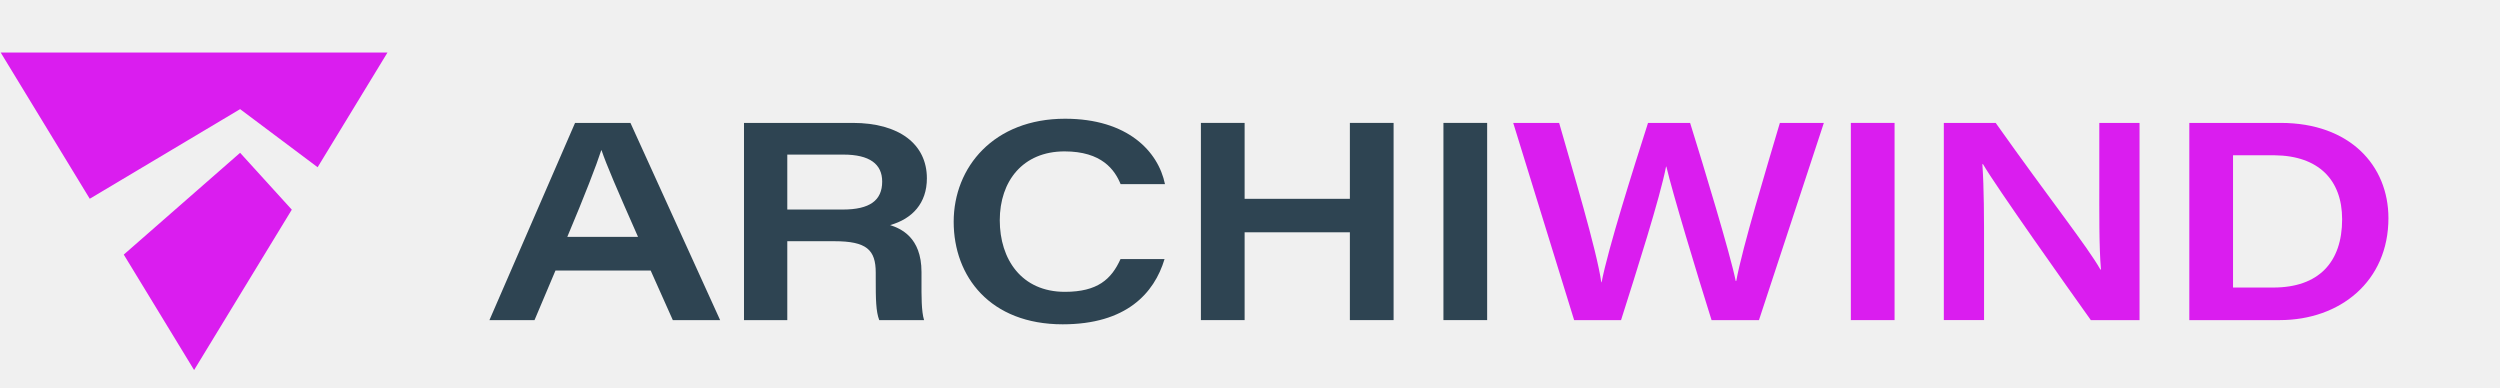
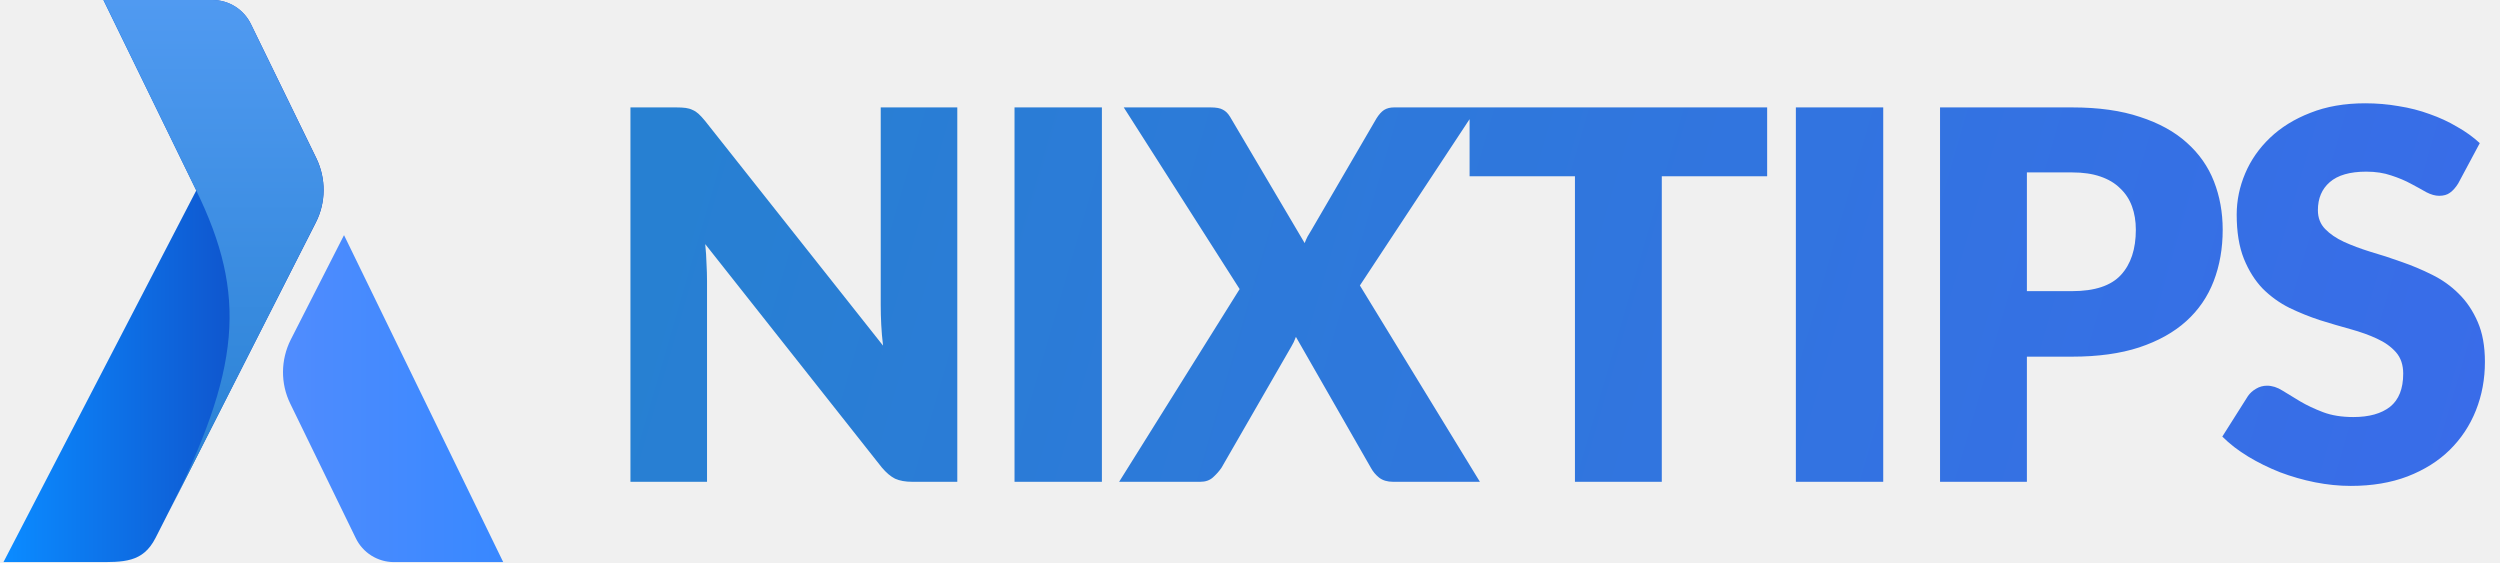
- <svg xmlns="http://www.w3.org/2000/svg" width="142" height="22" viewBox="0 0 142 22" fill="none">
-   <g clip-path="url(#clip0_901_2081)">
-     <path d="M13.638 8.679L7.03 14.461L11.025 21.018L16.574 11.909L13.638 8.679Z" fill="#DA1DEF" />
-     <path d="M13.638 6.199L18.041 9.499L22.01 2.982H0.038L5.098 11.289L13.638 6.199Z" fill="#DA1DEF" />
-     <path d="M31.551 15.366L30.361 18.182H27.8L32.663 6.981H35.809L40.903 18.182H38.216L36.958 15.366H31.551ZM36.24 13.455C35.03 10.718 34.447 9.36 34.168 8.535H34.151C33.894 9.339 33.208 11.113 32.222 13.455H36.24Z" fill="#2E4452" />
-     <path d="M44.718 13.701V18.182H42.259V6.981H48.44C51.069 6.981 52.647 8.184 52.647 10.129C52.647 11.545 51.817 12.431 50.558 12.785C51.136 12.974 52.341 13.453 52.341 15.448V15.986C52.341 16.784 52.33 17.671 52.487 18.182H49.941C49.75 17.691 49.742 16.968 49.742 15.859V15.489C49.742 14.19 49.226 13.701 47.392 13.701H44.718ZM44.718 11.902H47.869C49.407 11.902 50.108 11.382 50.108 10.313C50.108 9.32 49.397 8.781 47.906 8.781H44.718V11.902Z" fill="#2E4452" />
-     <path d="M66.146 14.716C65.558 16.668 63.964 18.421 60.363 18.421C56.236 18.421 54.169 15.706 54.169 12.598C54.169 9.49 56.452 6.744 60.495 6.744C64.048 6.744 65.789 8.599 66.171 10.46H63.651C63.321 9.648 62.583 8.599 60.467 8.599C58.095 8.599 56.787 10.292 56.787 12.509C56.787 14.725 58.022 16.576 60.483 16.576C62.339 16.576 63.127 15.864 63.646 14.714H66.146V14.716Z" fill="#2E4452" />
-     <path d="M68.211 6.981H70.694V11.293H76.673V6.981H79.156V18.182H76.673V13.194H70.694V18.182H68.211V6.981Z" fill="#2E4452" />
-     <path d="M84.47 6.981V18.182H81.987V6.981H84.47Z" fill="#2E4452" />
-     <path d="M89.411 18.182L85.951 6.981H88.559C89.311 9.623 90.69 14.184 90.954 16.034H90.971C91.338 14.124 92.764 9.621 93.608 6.981H95.998C96.772 9.461 98.288 14.457 98.589 15.962H98.618C98.972 14.038 100.347 9.526 101.097 6.981H103.595L99.909 18.182H97.216C96.43 15.688 95.005 10.979 94.649 9.462H94.632C94.294 11.213 92.96 15.399 92.076 18.182H89.411Z" fill="#DA1DEF" />
-     <path d="M107.611 6.981V18.182H105.128V6.981H107.611Z" fill="#DA1DEF" />
-     <path d="M110.409 18.182V6.981H113.355C116.462 11.367 118.585 14.035 119.301 15.308H119.335C119.223 14.041 119.24 12.051 119.24 10.215V6.981H121.526V18.182H118.759C117.439 16.33 113.382 10.611 112.633 9.323H112.599C112.694 10.725 112.694 12.316 112.694 14.302V18.181H110.409V18.182Z" fill="#DA1DEF" />
-     <path d="M124.355 6.981H129.541C133.471 6.981 135.663 9.401 135.663 12.391C135.663 15.978 132.918 18.182 129.488 18.182H124.353V6.981H124.355ZM126.838 16.332H129.125C131.701 16.332 133.033 14.896 133.033 12.455C133.033 10.215 131.689 8.842 129.191 8.82H126.836V16.332H126.838Z" fill="#DA1DEF" />
-   </g>
+ <svg xmlns="http://www.w3.org/2000/svg" width="467" height="105" viewBox="0 0 467 105" fill="none">
+   <path d="M178.824 20.064V90H170.376C169.128 90 168.072 89.808 167.208 89.424C166.376 89.008 165.544 88.304 164.712 87.312L131.736 45.6C131.864 46.848 131.944 48.064 131.976 49.248C132.04 50.4 132.072 51.488 132.072 52.512V90H117.768V20.064H126.312C127.016 20.064 127.608 20.096 128.088 20.16C128.568 20.224 129 20.352 129.384 20.544C129.768 20.704 130.136 20.944 130.488 21.264C130.84 21.584 131.24 22.016 131.688 22.56L164.952 64.56C164.792 63.216 164.68 61.92 164.616 60.672C164.552 59.392 164.52 58.192 164.52 57.072V20.064H178.824ZM205.833 90H189.513V20.064H205.833V90ZM276.445 90H260.222C259.166 90 258.302 89.744 257.63 89.232C256.99 88.72 256.477 88.112 256.094 87.408L242.077 62.928C241.821 63.632 241.533 64.24 241.213 64.752L228.157 87.408C227.709 88.048 227.181 88.64 226.573 89.184C225.965 89.728 225.181 90 224.221 90H209.053L231.565 54L209.917 20.064H226.141C227.197 20.064 227.965 20.208 228.445 20.496C228.957 20.752 229.405 21.2 229.789 21.84L243.71 45.408C243.87 44.992 244.045 44.592 244.237 44.208C244.462 43.824 244.701 43.424 244.957 43.008L257.149 22.08C257.597 21.376 258.061 20.864 258.541 20.544C259.053 20.224 259.677 20.064 260.413 20.064H275.965L254.029 53.328L276.445 90ZM330.103 32.928H310.423V90H294.199V32.928H274.519V20.064H330.103V32.928ZM351.787 90H335.467V20.064H351.787V90ZM387.071 54.384C391.295 54.384 394.335 53.376 396.191 51.36C398.047 49.344 398.975 46.528 398.975 42.912C398.975 41.312 398.735 39.856 398.255 38.544C397.775 37.232 397.039 36.112 396.047 35.184C395.087 34.224 393.855 33.488 392.351 32.976C390.879 32.464 389.119 32.208 387.071 32.208H378.623V54.384H387.071ZM387.071 20.064C391.999 20.064 396.223 20.656 399.743 21.84C403.295 22.992 406.207 24.592 408.479 26.64C410.783 28.688 412.479 31.104 413.567 33.888C414.655 36.672 415.199 39.68 415.199 42.912C415.199 46.4 414.639 49.6 413.519 52.512C412.399 55.424 410.687 57.92 408.383 60C406.079 62.08 403.151 63.712 399.599 64.896C396.079 66.048 391.903 66.624 387.071 66.624H378.623V90H362.399V20.064H387.071ZM459.191 34.272C458.711 35.04 458.199 35.616 457.655 36C457.143 36.384 456.471 36.576 455.639 36.576C454.903 36.576 454.103 36.352 453.239 35.904C452.407 35.424 451.447 34.896 450.359 34.32C449.303 33.744 448.087 33.232 446.711 32.784C445.335 32.304 443.767 32.064 442.007 32.064C438.967 32.064 436.695 32.72 435.191 34.032C433.719 35.312 432.983 37.056 432.983 39.264C432.983 40.672 433.431 41.84 434.327 42.768C435.223 43.696 436.391 44.496 437.831 45.168C439.303 45.84 440.967 46.464 442.823 47.04C444.711 47.584 446.631 48.208 448.583 48.912C450.535 49.584 452.439 50.384 454.295 51.312C456.183 52.24 457.847 53.424 459.287 54.864C460.759 56.304 461.943 58.064 462.839 60.144C463.735 62.192 464.183 64.672 464.183 67.584C464.183 70.816 463.623 73.84 462.503 76.656C461.383 79.472 459.751 81.936 457.607 84.048C455.495 86.128 452.871 87.776 449.735 88.992C446.631 90.176 443.095 90.768 439.127 90.768C436.951 90.768 434.727 90.544 432.455 90.096C430.215 89.648 428.039 89.024 425.927 88.224C423.815 87.392 421.831 86.416 419.975 85.296C418.119 84.176 416.503 82.928 415.127 81.552L419.927 73.968C420.311 73.424 420.807 72.976 421.415 72.624C422.055 72.24 422.743 72.048 423.479 72.048C424.439 72.048 425.399 72.352 426.359 72.96C427.351 73.568 428.455 74.24 429.671 74.976C430.919 75.712 432.343 76.384 433.943 76.992C435.543 77.6 437.431 77.904 439.607 77.904C442.551 77.904 444.839 77.264 446.471 75.984C448.103 74.672 448.919 72.608 448.919 69.792C448.919 68.16 448.471 66.832 447.575 65.808C446.679 64.784 445.495 63.936 444.023 63.264C442.583 62.592 440.935 62 439.079 61.488C437.223 60.976 435.319 60.416 433.367 59.808C431.415 59.168 429.511 58.4 427.655 57.504C425.799 56.576 424.135 55.376 422.663 53.904C421.223 52.4 420.055 50.544 419.159 48.336C418.263 46.096 417.815 43.344 417.815 40.08C417.815 37.456 418.343 34.896 419.399 32.4C420.455 29.904 422.007 27.68 424.055 25.728C426.103 23.776 428.615 22.224 431.591 21.072C434.567 19.888 437.975 19.296 441.815 19.296C443.959 19.296 446.039 19.472 448.055 19.824C450.103 20.144 452.039 20.64 453.863 21.312C455.687 21.952 457.383 22.736 458.951 23.664C460.551 24.56 461.975 25.584 463.223 26.736L459.191 34.272Z" fill="url(#paint0_linear_637_2005)" />
+   <path d="M0.647 105L36.663 35.58L19.302 0.002L39.702 0.002C42.742 0.002 45.548 1.766 46.892 4.53L59.109 29.582C60.921 33.346 60.921 37.815 58.992 41.579L29.059 100.474C26.662 105.179 23.045 105 17.784 105L0.647 105Z" fill="url(#paint1_linear_637_2005)" />
+   <path d="M36.649 35.556L19.361 3.59171e-06L39.706 1.81309e-06C42.763 1.54588e-06 45.532 1.73 46.87 4.517L59.096 29.598C60.911 33.345 60.911 37.766 59 41.514L31.3 96.096C45.055 68.901 46.201 55.159 36.649 35.556Z" fill="url(#paint2_linear_637_2005)" />
+   <path d="M73.599 105C70.555 105 67.759 103.262 66.442 100.49L54.227 75.413C52.376 71.648 52.417 67.22 54.309 63.454L64.263 43.923L94 105L73.599 105Z" fill="url(#paint3_linear_637_2005)" />
  <defs>
-     <clipPath id="clip0_901_2081">
-       <rect width="136" height="20" fill="white" transform="translate(0 2)" />
-     </clipPath>
+     <linearGradient id="paint0_linear_637_2005" x1="123" y1="39.902" x2="449.45" y2="134.649" gradientUnits="userSpaceOnUse">
+       <stop stop-color="#2780D2" />
+       <stop offset="1" stop-color="#396CE9" />
+     </linearGradient>
+     <linearGradient id="paint1_linear_637_2005" x1="2" y1="51.87" x2="60.453" y2="51.87" gradientUnits="userSpaceOnUse">
+       <stop stop-color="#0B8AFF" />
+       <stop offset="1" stop-color="#1140B9" />
+     </linearGradient>
+     <linearGradient id="paint2_linear_637_2005" x1="39.888" y1="1.79721e-06" x2="39.888" y2="96.096" gradientUnits="userSpaceOnUse">
+       <stop stop-color="#509AF1" />
+       <stop offset="1" stop-color="#2780D2" />
+     </linearGradient>
+     <linearGradient id="paint3_linear_637_2005" x1="52.869" y1="74.461" x2="94" y2="74.461" gradientUnits="userSpaceOnUse">
+       <stop stop-color="#508CFE" />
+       <stop offset="1" stop-color="#3888FF" />
+     </linearGradient>
  </defs>
</svg>
